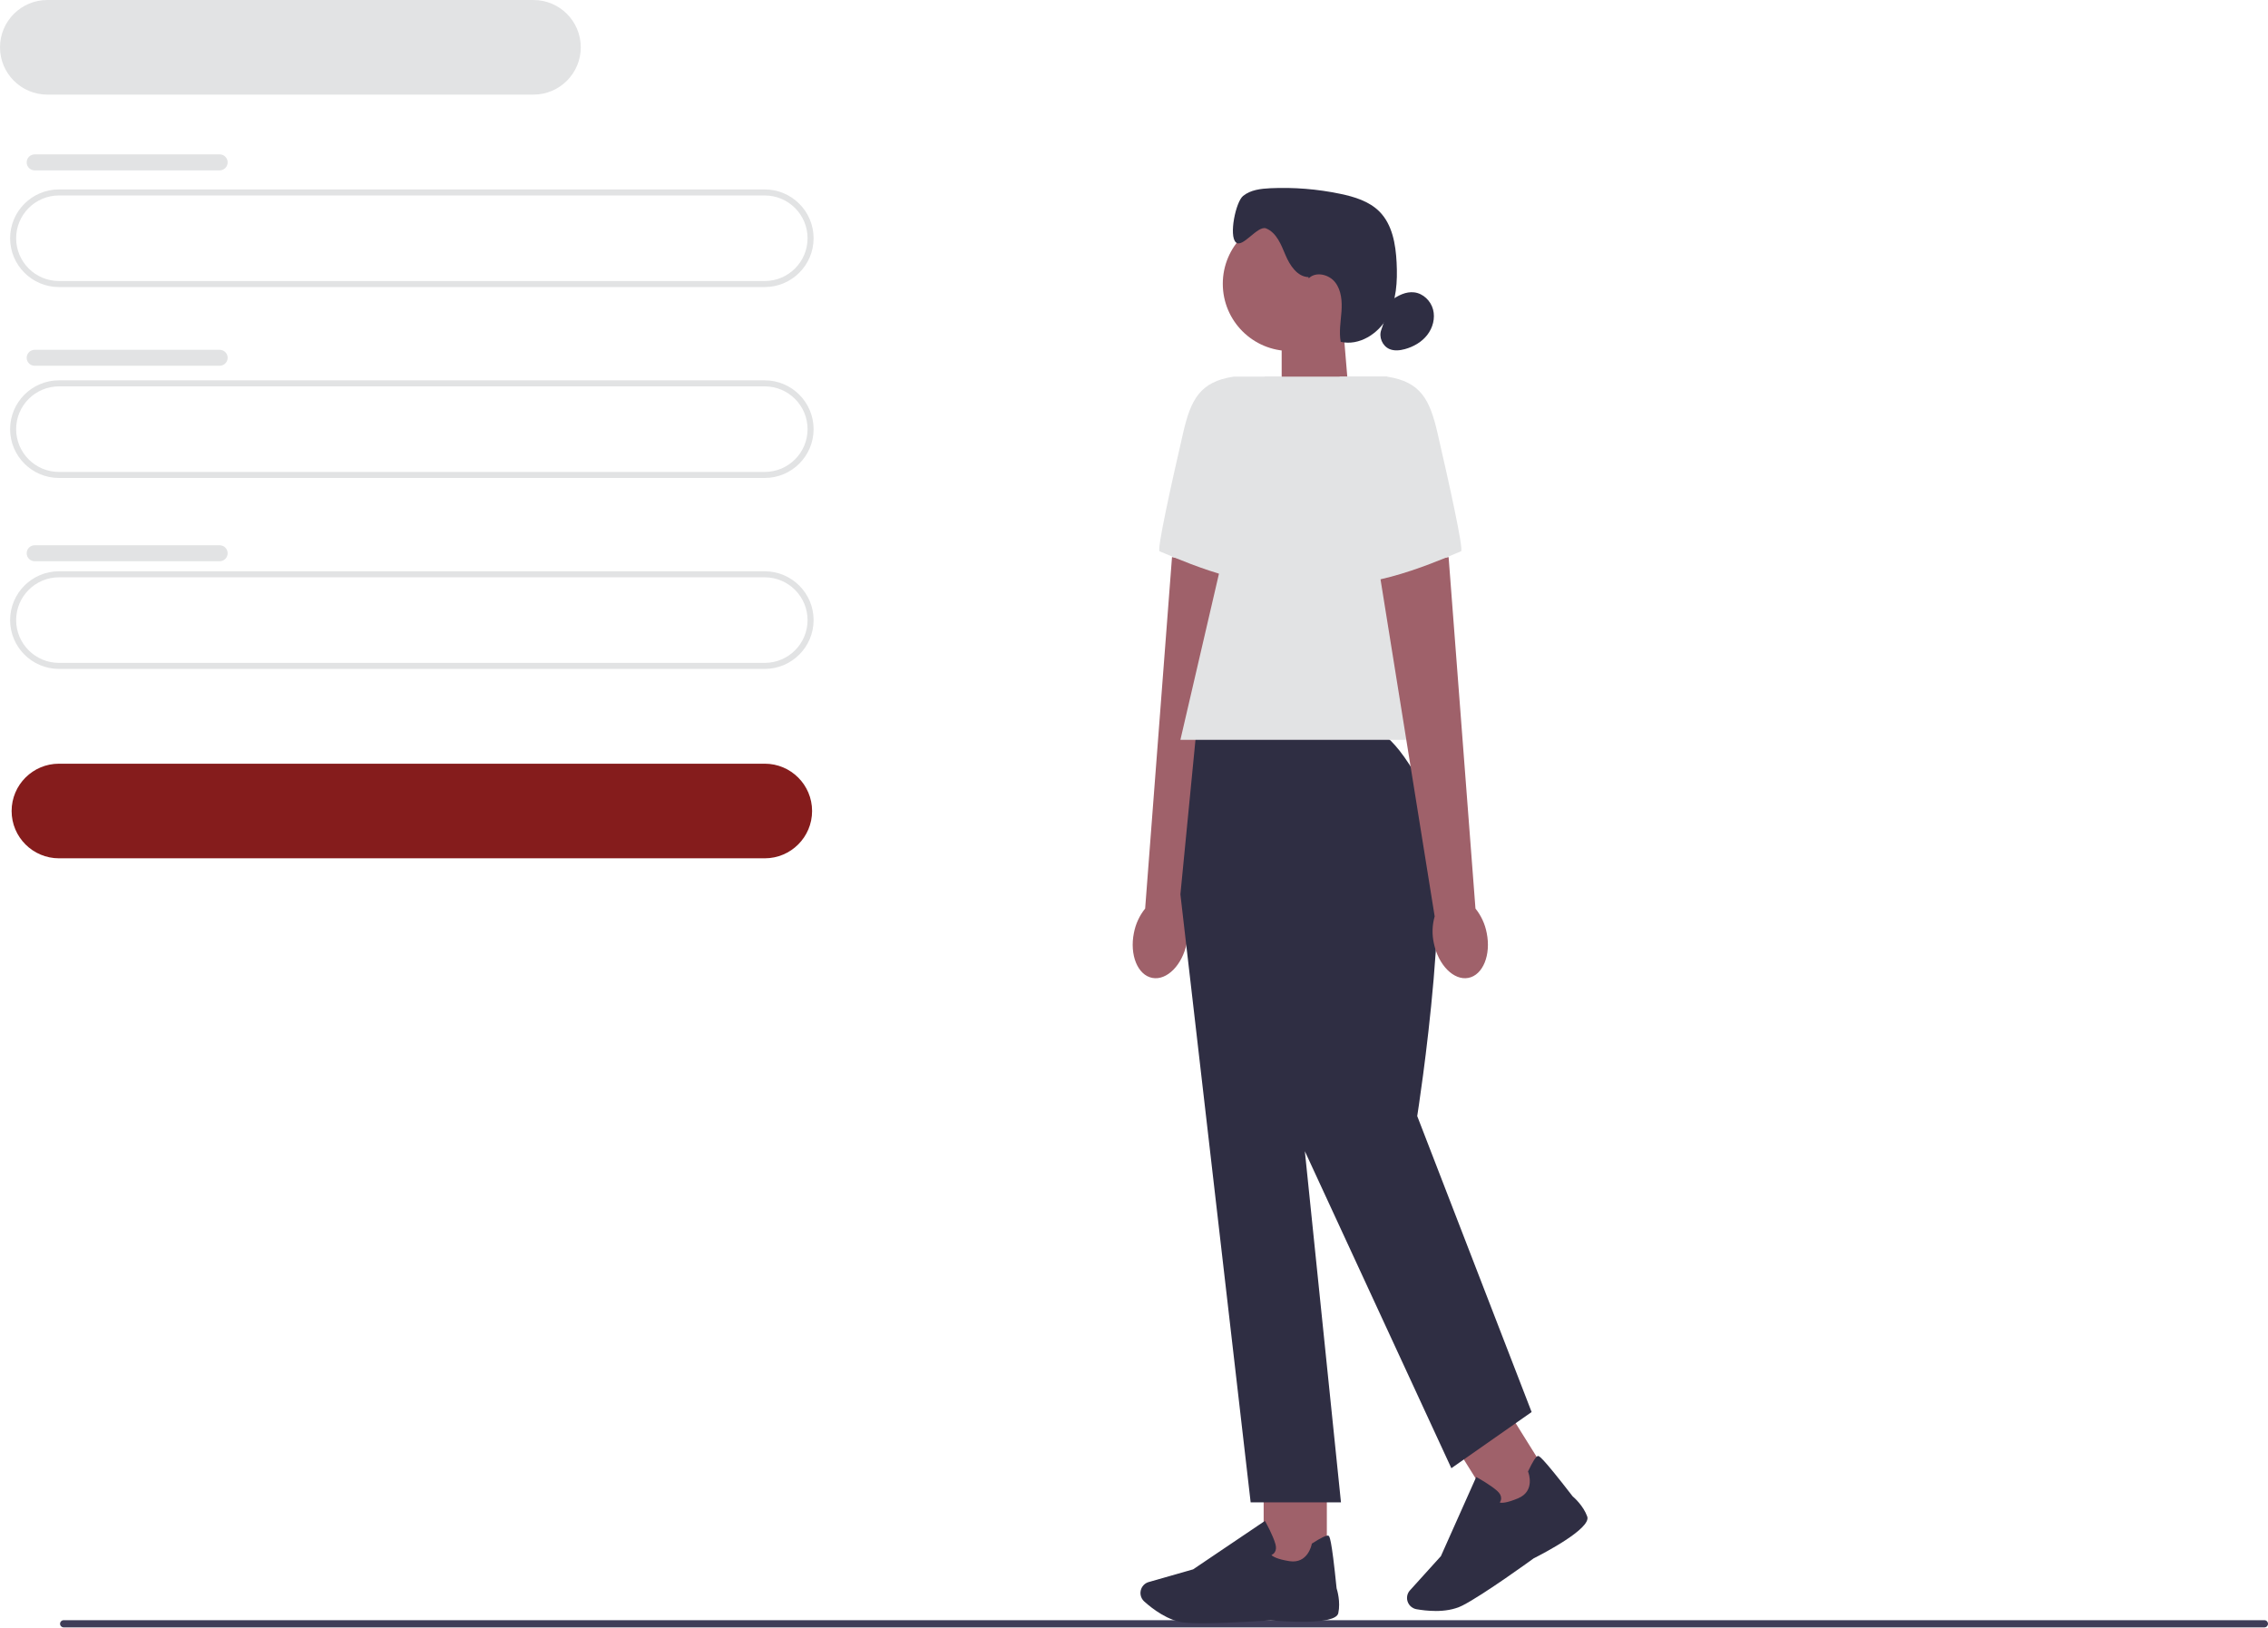
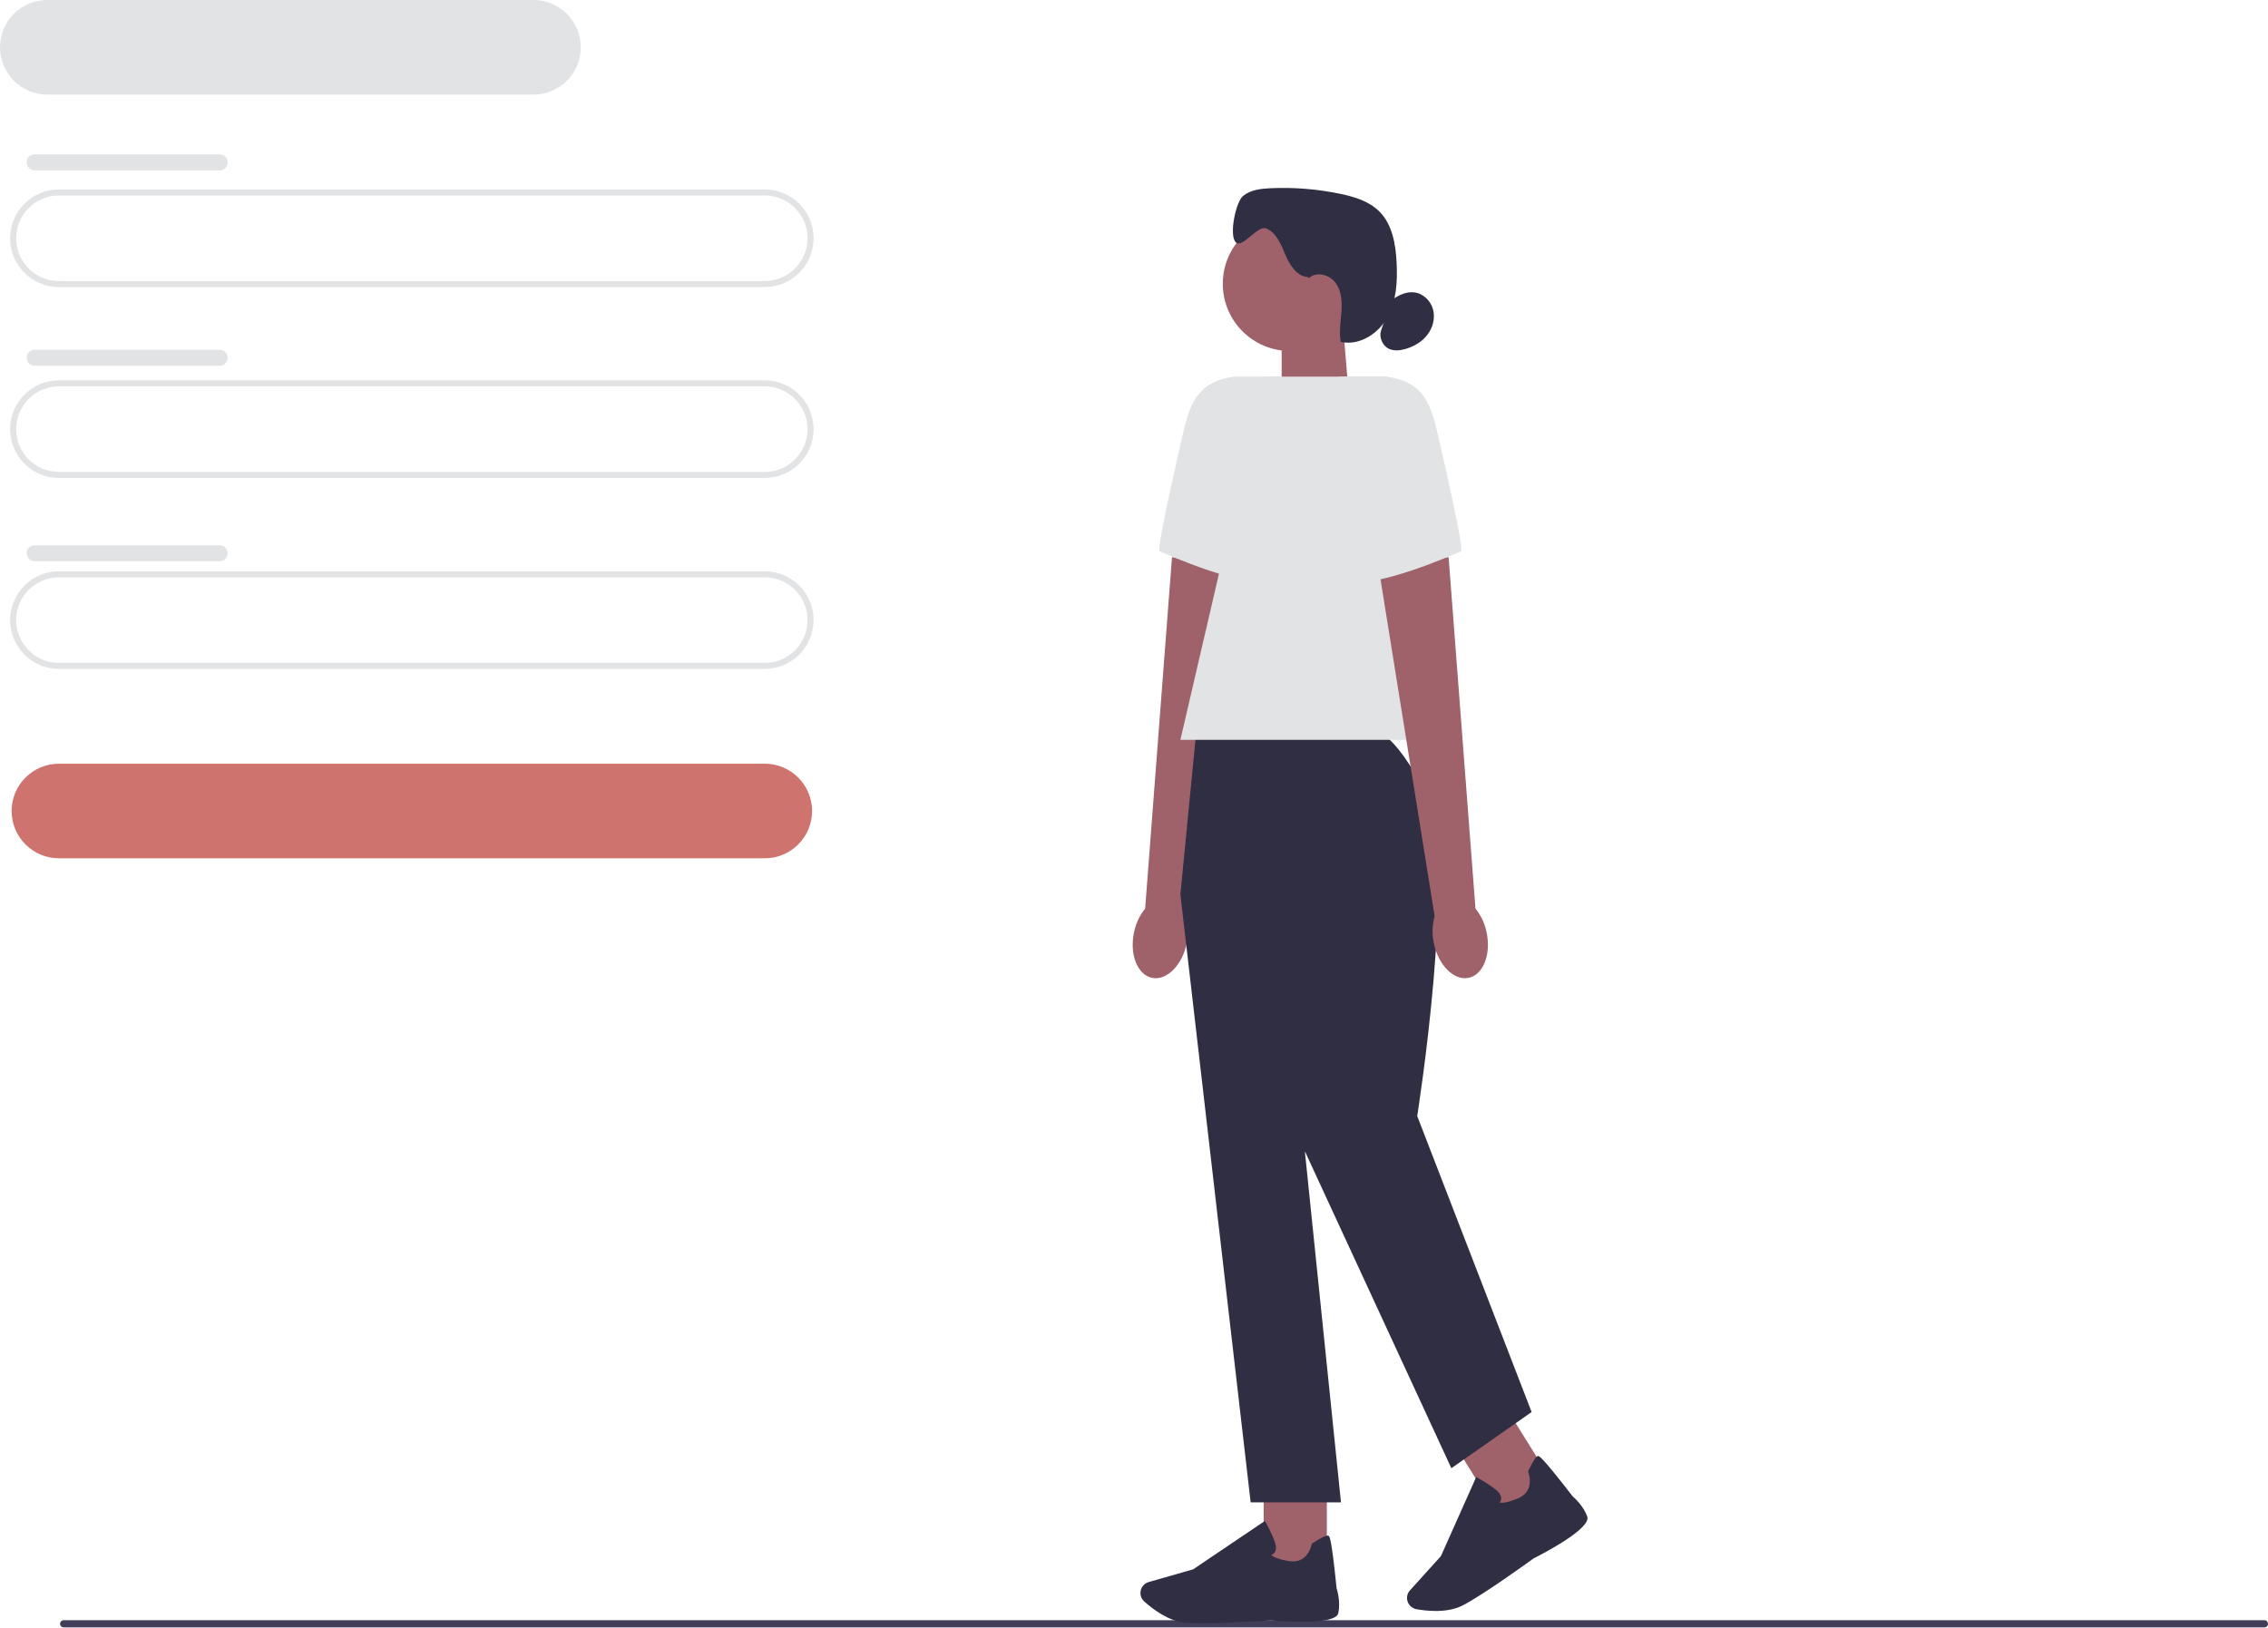
<svg xmlns="http://www.w3.org/2000/svg" width="751.57" height="539.42" viewBox="0 0 751.57 539.42">
  <path d="m19.9,538.23c0,.66.53,1.19,1.19,1.19h729.29c.66,0,1.19-.53,1.19-1.19s-.53-1.19-1.19-1.19H21.09c-.66,0-1.19.53-1.19,1.19Z" fill="#3f3d58" />
  <path d="m253.43,95.15H19.53c-8.92,0-16.18-7.26-16.18-16.18s7.26-16.18,16.18-16.18h233.9c8.92,0,16.18,7.26,16.18,16.18s-7.26,16.18-16.18,16.18ZM19.53,64.79c-7.82,0-14.18,6.36-14.18,14.18s6.36,14.18,14.18,14.18h233.9c7.82,0,14.18-6.36,14.18-14.18s-6.36-14.18-14.18-14.18H19.53Z" fill="#e2e3e4" />
-   <path d="m253.43,284.5H19.53c-8.65,0-15.68-7.03-15.68-15.68s7.03-15.68,15.68-15.68h233.9c8.65,0,15.68,7.03,15.68,15.68s-7.03,15.68-15.68,15.68Z" fill="#851c1c" />
+   <path d="m253.43,284.5H19.53c-8.65,0-15.68-7.03-15.68-15.68s7.03-15.68,15.68-15.68h233.9c8.65,0,15.68,7.03,15.68,15.68s-7.03,15.68-15.68,15.68Z" fill="#cf736e" />
  <path d="m176.78,31.36H15.68C7.03,31.36,0,24.33,0,15.68S7.03,0,15.68,0h161.1c8.65,0,15.68,7.03,15.68,15.68s-7.03,15.68-15.68,15.68Z" fill="#e2e3e4" />
  <path d="m253.43,158.43H19.53c-8.92,0-16.18-7.26-16.18-16.18s7.26-16.18,16.18-16.18h233.9c8.92,0,16.18,7.26,16.18,16.18s-7.26,16.18-16.18,16.18Zm-233.9-30.36c-7.82,0-14.18,6.36-14.18,14.18s6.36,14.18,14.18,14.18h233.9c7.82,0,14.18-6.36,14.18-14.18s-6.36-14.18-14.18-14.18H19.53Z" fill="#e2e3e4" />
  <path d="m253.43,221.72H19.53c-8.92,0-16.18-7.26-16.18-16.18s7.26-16.18,16.18-16.18h233.9c8.92,0,16.18,7.26,16.18,16.18s-7.26,16.18-16.18,16.18Zm-233.9-30.36c-7.82,0-14.18,6.36-14.18,14.18s6.36,14.18,14.18,14.18h233.9c7.82,0,14.18-6.36,14.18-14.18s-6.36-14.18-14.18-14.18H19.53Z" fill="#e2e3e4" />
  <path d="m11.49,51.17h61.3c1.46,0,2.65,1.18,2.65,2.65h0c0,1.46-1.19,2.65-2.65,2.65H11.49c-1.46,0-2.65-1.18-2.65-2.65h0c0-1.46,1.19-2.65,2.65-2.65Z" fill="#e2e3e4" />
  <path d="m11.49,115.95h61.3c1.46,0,2.65,1.18,2.65,2.64h0c0,1.46-1.19,2.65-2.65,2.65H11.49c-1.46,0-2.65-1.18-2.65-2.64h0c0-1.46,1.19-2.65,2.65-2.65Z" fill="#e2e3e4" />
  <path d="m11.49,180.74h61.3c1.46,0,2.65,1.18,2.65,2.65h0c0,1.46-1.19,2.64-2.65,2.64H11.49c-1.46,0-2.65-1.18-2.65-2.65h0c0-1.46,1.19-2.64,2.65-2.64Z" fill="#e2e3e4" />
  <g>
    <polygon points="447.08 132.26 424.72 139.62 424.72 107.43 445.01 107.43 447.08 132.26" fill="#9f616a" />
    <circle cx="427.49" cy="94.06" r="22.28" fill="#9f616a" />
    <path d="m433.61,91.85c-3.73-.11-6.18-3.88-7.63-7.32s-2.94-7.39-6.4-8.81c-2.83-1.16-7.82,6.69-10.05,4.6-2.33-2.18-.06-13.37,2.41-15.38,2.47-2.01,5.85-2.4,9.03-2.55,7.76-.36,15.57.27,23.18,1.86,4.71.98,9.55,2.46,12.95,5.86,4.3,4.32,5.4,10.83,5.71,16.92.32,6.23-.04,12.75-3.07,18.2s-9.37,9.47-15.45,8.08c-.61-3.3.01-6.69.25-10.05.23-3.35-.01-6.97-2.06-9.64-2.04-2.67-6.42-3.73-8.8-1.36" fill="#2f2e43" />
    <path d="m461.02,99.57c2.23-1.63,4.9-3,7.64-2.66,2.96.36,5.47,2.8,6.23,5.69s-.09,6.07-1.93,8.43c-1.83,2.36-4.56,3.92-7.44,4.7-1.67.45-3.5.64-5.09-.04-2.34-1.01-3.61-4-2.69-6.38" fill="#2f2e43" />
    <g>
-       <path id="uuid-00bc58e7-734f-4d7c-a085-03c0cd267642-306" d="m375.76,309.2c-1.49,7.32,1.24,14.01,6.08,14.94s9.97-4.26,11.45-11.58c.63-2.92.53-5.94-.29-8.82l18.43-114.75-23.05-4.34-8.9,116.5c-1.89,2.36-3.16,5.12-3.72,8.06h0Z" fill="#9f616a" />
+       <path id="uuid-00bc58e7-734f-4d7c-a085-03c0cd267642-198" d="m375.76,309.2c-1.49,7.32,1.24,14.01,6.08,14.94s9.97-4.26,11.45-11.58c.63-2.92.53-5.94-.29-8.82l18.43-114.75-23.05-4.34-8.9,116.5c-1.89,2.36-3.16,5.12-3.72,8.06h0Z" fill="#9f616a" />
      <path d="m424.48,124.85h-15.73c-11.12,1.69-14.14,7.62-16.67,18.58-3.86,16.72-8.79,38.98-7.81,39.31,1.57.52,28.35,13.12,42,10.24l-1.79-68.13h0Z" fill="#e2e3e4" />
    </g>
    <rect x="418.75" y="490.36" width="20.94" height="29.71" fill="#9f616a" />
    <path d="m398.36,538.05c-2.2,0-4.16-.05-5.64-.19-5.56-.51-10.87-4.62-13.54-7.02-1.2-1.08-1.58-2.8-.96-4.28h0c.45-1.06,1.34-1.86,2.45-2.17l14.7-4.2,23.8-16.06.27.48c.1.18,2.44,4.39,3.22,7.23.3,1.08.22,1.98-.23,2.68-.31.48-.75.76-1.1.92.43.45,1.78,1.37,5.94,2.03,6.07.96,7.35-5.33,7.4-5.59l.04-.21.18-.12c2.89-1.86,4.67-2.71,5.28-2.53.38.11,1.02.31,2.75,17.44.17.54,1.38,4.48.56,8.25-.89,4.1-18.81,2.69-22.4,2.37-.1.01-13.52.97-22.71.97h0Z" fill="#2f2e43" />
    <rect x="487.82" y="470.31" width="20.94" height="29.71" transform="translate(-181.25 337.18) rotate(-31.95)" fill="#9f616a" />
    <path d="m475.72,533.98c-2.46,0-4.72-.3-6.33-.58-1.58-.28-2.82-1.54-3.08-3.12h0c-.18-1.14.15-2.29.93-3.14l10.25-11.34,11.7-26.22.48.26c.18.1,4.39,2.43,6.56,4.43.83.76,1.24,1.57,1.22,2.4-.01.58-.23,1.04-.45,1.37.6.16,2.23.22,6.11-1.42,5.66-2.39,3.42-8.41,3.32-8.66l-.08-.2.09-.19c1.47-3.11,2.52-4.77,3.14-4.94.39-.11,1.03-.28,11.56,13.35.43.36,3.54,3.07,4.84,6.7,1.41,3.95-14.54,12.24-17.75,13.86-.1.08-16.79,12.21-23.65,15.66-2.72,1.37-5.94,1.79-8.87,1.79h0Z" fill="#2f2e43" />
    <path d="m455.11,241.91h-58.63l-5.32,54.54,23.28,201.52h29.93l-11.97-116.39,48.55,105.08,26.6-18.62-37.91-98.1s13.54-85.46,2.9-106.75c-10.64-21.28-17.43-21.28-17.43-21.28h0Z" fill="#2f2e43" />
    <polygon points="484.28 245.23 391.16 245.23 419.1 124.85 459.67 124.85 484.28 245.23" fill="#e2e3e4" />
-     <path id="uuid-ece83039-1aa0-468e-a846-e0cb6ecd6032-307" d="m492.66,309.2c1.49,7.32-1.24,14.01-6.08,14.94s-9.97-4.26-11.45-11.58c-.63-2.92-.53-5.94.29-8.82l-18.43-114.75,23.05-4.34,8.9,116.5c1.89,2.36,3.16,5.12,3.72,8.06h0Z" fill="#9f616a" />
+     <path id="uuid-ece83039-1aa0-468e-a846-e0cb6ecd6032-199" d="m492.66,309.2c1.49,7.32-1.24,14.01-6.08,14.94s-9.97-4.26-11.45-11.58c-.63-2.92-.53-5.94.29-8.82l-18.43-114.75,23.05-4.34,8.9,116.5c1.89,2.36,3.16,5.12,3.72,8.06h0Z" fill="#9f616a" />
    <path d="m443.94,124.85h15.73c11.12,1.69,14.14,7.62,16.67,18.58,3.86,16.72,8.79,38.98,7.81,39.31-1.57.52-28.35,13.12-42,10.24l1.79-68.13h0Z" fill="#e2e3e4" />
  </g>
</svg>
